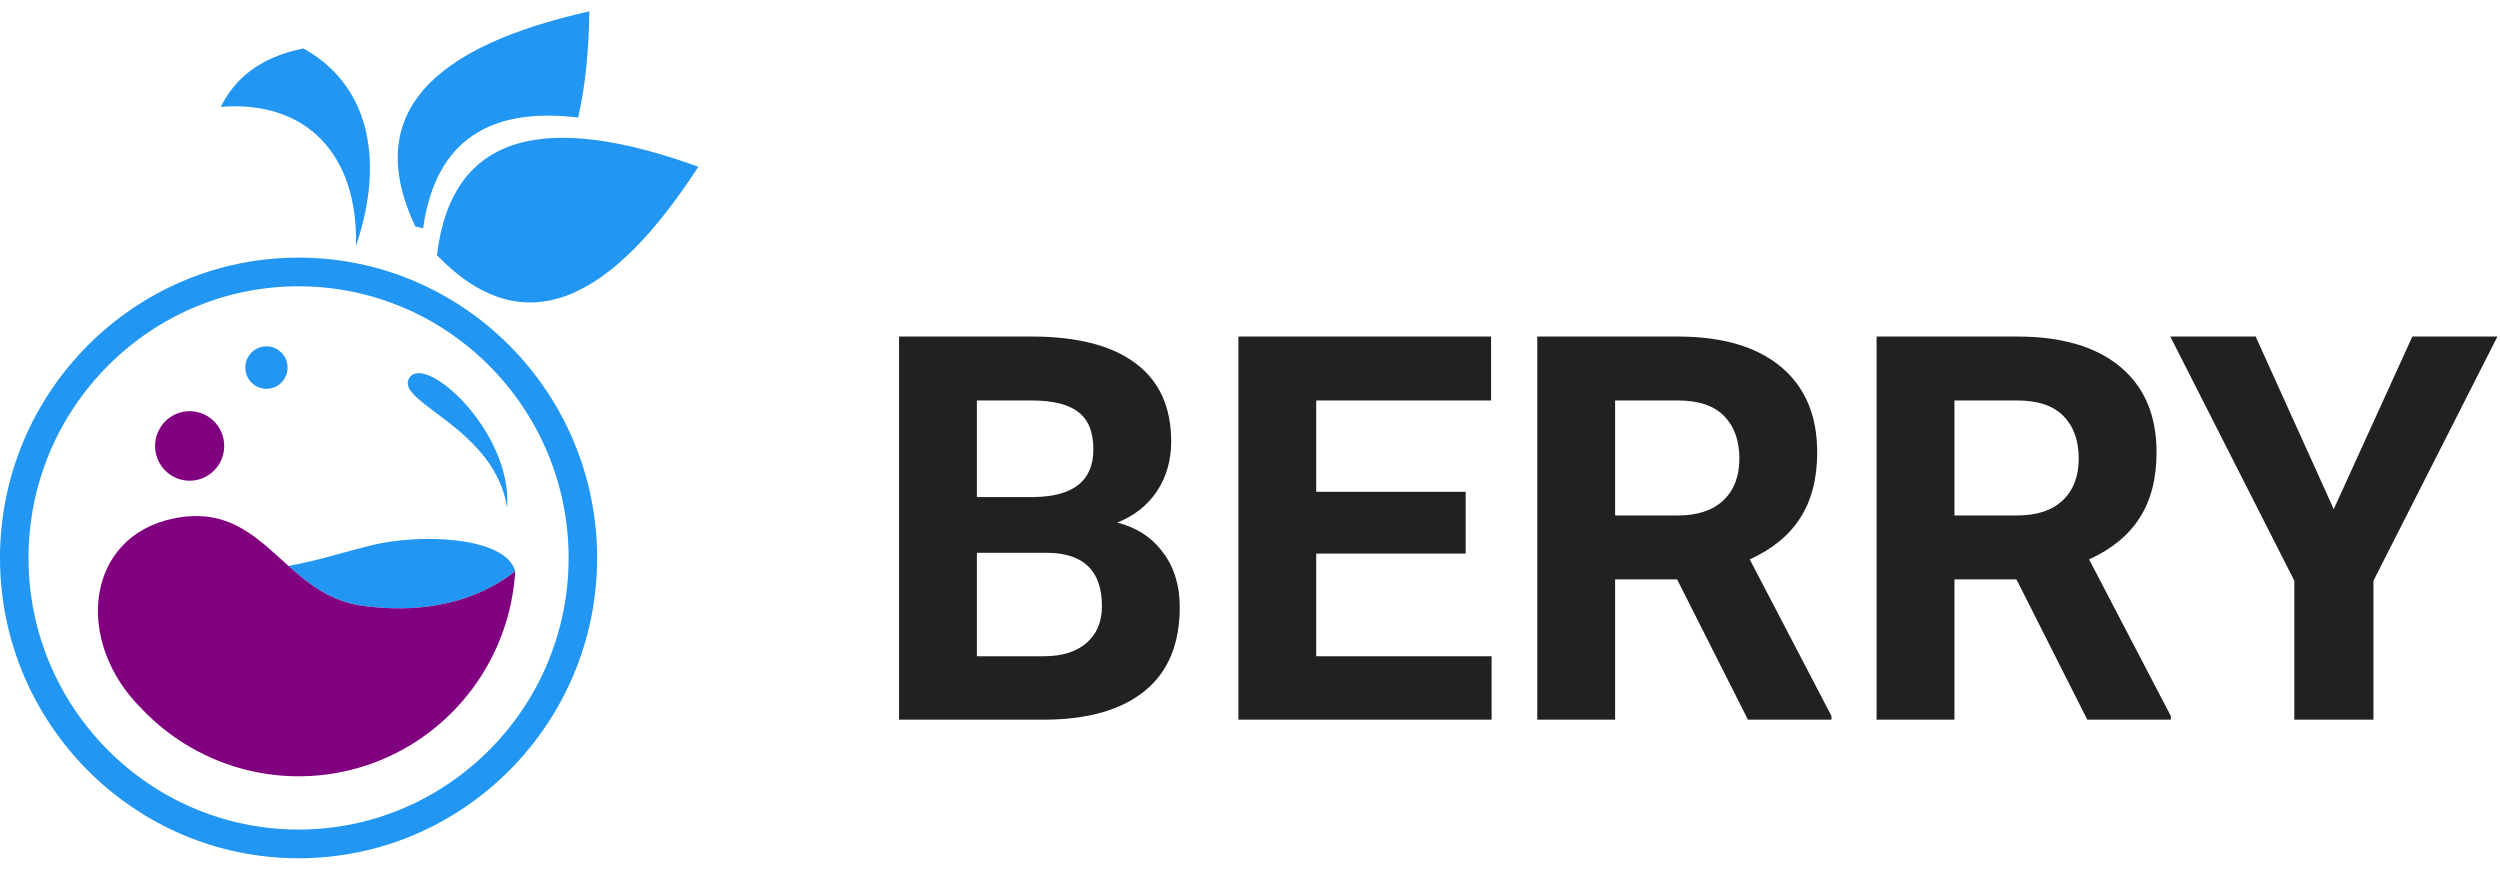
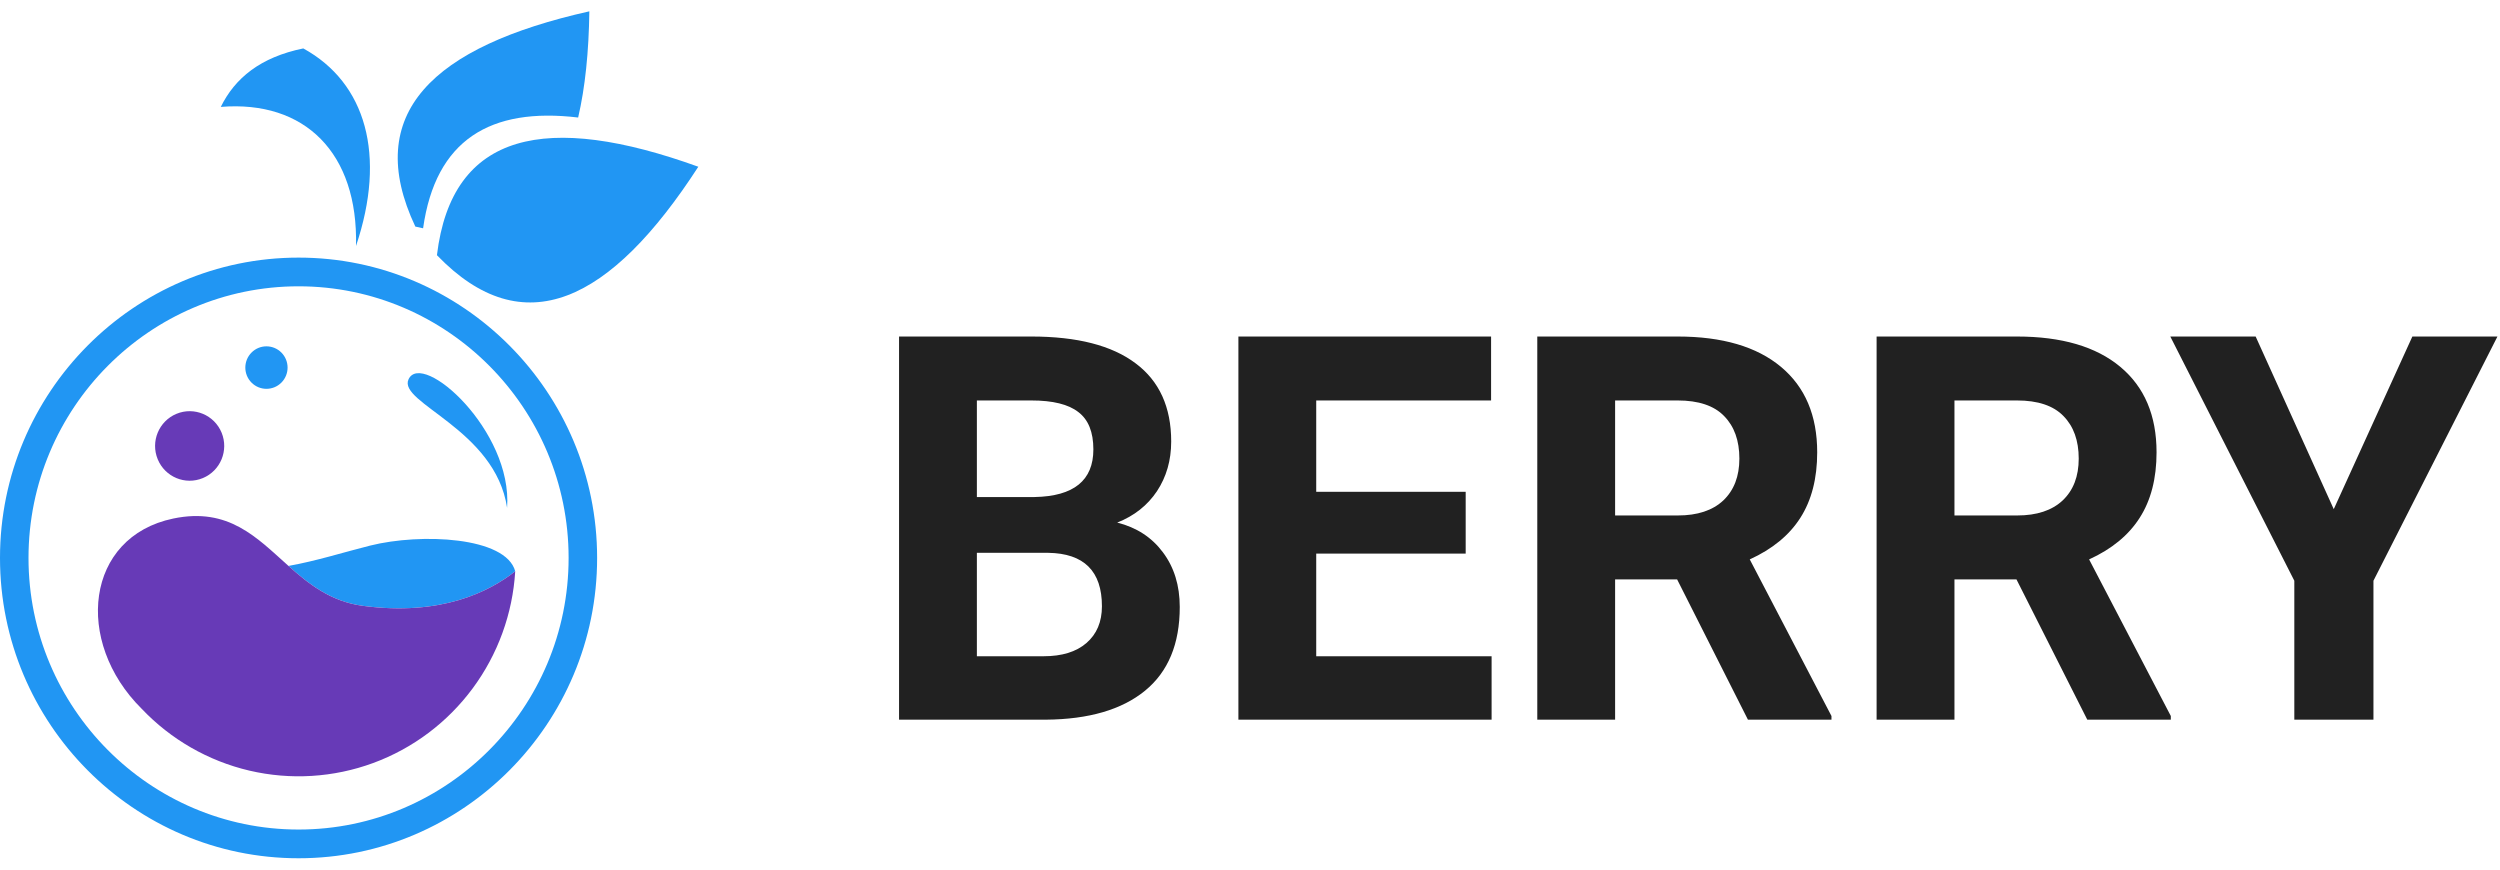
<svg xmlns="http://www.w3.org/2000/svg" width="92" height="32" viewBox="0 0 92 32" fill="none">
  <path d="M33.085 26.484V12.384H37.954C39.641 12.384 40.92 12.713 41.792 13.372C42.664 14.024 43.1 14.982 43.1 16.248C43.1 16.939 42.925 17.549 42.575 18.078C42.225 18.601 41.738 18.985 41.114 19.231C41.827 19.411 42.387 19.776 42.795 20.325C43.208 20.874 43.415 21.545 43.415 22.339C43.415 23.695 42.989 24.721 42.136 25.419C41.283 26.116 40.067 26.471 38.489 26.484H33.085ZM35.949 20.344V24.15H38.403C39.078 24.15 39.603 23.989 39.978 23.666C40.36 23.337 40.551 22.885 40.551 22.31C40.551 21.019 39.892 20.364 38.575 20.344H35.949ZM35.949 18.291H38.069C39.514 18.265 40.236 17.681 40.236 16.538C40.236 15.899 40.051 15.441 39.682 15.163C39.319 14.879 38.743 14.737 37.954 14.737H35.949V18.291ZM53.937 20.373H48.437V24.15H54.891V26.484H45.573V12.384H54.872V14.737H48.437V18.098H53.937V20.373ZM61.718 21.322H59.436V26.484H56.572V12.384H61.736C63.379 12.384 64.645 12.755 65.537 13.498C66.428 14.24 66.873 15.289 66.873 16.645C66.873 17.607 66.666 18.411 66.253 19.056C65.846 19.695 65.225 20.206 64.391 20.586L67.398 26.349V26.484H64.324L61.718 21.322ZM59.436 18.969H61.746C62.466 18.969 63.023 18.785 63.417 18.417C63.811 18.043 64.009 17.529 64.009 16.877C64.009 16.212 63.821 15.689 63.446 15.309C63.077 14.928 62.507 14.737 61.736 14.737H59.436V18.969ZM74.206 21.322H71.924V26.484H69.059V12.384H74.225C75.867 12.384 77.134 12.755 78.025 13.498C78.916 14.24 79.361 15.289 79.361 16.645C79.361 17.607 79.154 18.411 78.74 19.056C78.333 19.695 77.713 20.206 76.879 20.586L79.886 26.349V26.484H76.812L74.206 21.322ZM71.924 18.969H74.234C74.953 18.969 75.51 18.785 75.905 18.417C76.3 18.043 76.497 17.529 76.497 16.877C76.497 16.212 76.309 15.689 75.934 15.309C75.564 14.928 74.995 14.737 74.225 14.737H71.924V18.969ZM85.882 18.737L88.775 12.384H91.906L87.343 21.371V26.484H84.431V21.371L79.867 12.384H83.008L85.882 18.737Z" fill="#212121" />
  <path d="M10.987 31.584C4.928 31.584 0 26.626 0 20.532C0 14.438 4.929 9.48 10.987 9.48C17.045 9.48 21.974 14.438 21.974 20.532C21.974 26.626 17.046 31.584 10.987 31.584ZM10.987 10.536C5.508 10.536 1.049 15.02 1.049 20.532C1.049 26.044 5.508 30.527 10.987 30.527C16.466 30.527 20.925 26.043 20.925 20.531C20.925 15.019 16.467 10.536 10.987 10.536Z" fill="#2196F3" />
  <path d="M18.96 21.023C18.618 19.748 15.485 19.611 13.62 20.078C12.644 20.323 11.646 20.643 10.616 20.826C11.37 21.499 12.179 22.135 13.34 22.293C16.221 22.684 18.011 21.775 18.96 21.023Z" fill="#2196F3" />
-   <path d="M13.34 22.293C12.176 22.135 11.37 21.499 10.616 20.826C9.45 19.786 8.413 18.658 6.377 19.082C3.141 19.757 2.715 23.608 5.214 26.083C6.287 27.213 7.665 28.004 9.178 28.359C10.691 28.713 12.274 28.616 13.733 28.079C15.192 27.542 16.464 26.588 17.392 25.335C18.321 24.082 18.866 22.584 18.96 21.023C18.011 21.775 16.221 22.684 13.34 22.293Z" fill="#800080" />
+   <path d="M13.34 22.293C12.176 22.135 11.37 21.499 10.616 20.826C9.45 19.786 8.413 18.658 6.377 19.082C3.141 19.757 2.715 23.608 5.214 26.083C6.287 27.213 7.665 28.004 9.178 28.359C10.691 28.713 12.274 28.616 13.733 28.079C15.192 27.542 16.464 26.588 17.392 25.335C18.321 24.082 18.866 22.584 18.96 21.023C18.011 21.775 16.221 22.684 13.34 22.293Z" fill="#673ab7" />
  <path d="M15.034 13.959C14.63 14.829 18.23 15.796 18.661 18.688C18.869 15.841 15.534 12.882 15.034 13.959Z" fill="#2196F3" />
-   <path d="M7.466 17.593C8.115 17.323 8.423 16.575 8.155 15.922C7.886 15.269 7.142 14.959 6.493 15.229C5.844 15.5 5.535 16.248 5.804 16.901C6.073 17.554 6.817 17.864 7.466 17.593Z" fill="#800080" />
+   <path d="M7.466 17.593C8.115 17.323 8.423 16.575 8.155 15.922C7.886 15.269 7.142 14.959 6.493 15.229C5.844 15.5 5.535 16.248 5.804 16.901C6.073 17.554 6.817 17.864 7.466 17.593Z" fill="#673ab7" />
  <path d="M10.355 14.08C10.659 13.775 10.659 13.28 10.355 12.974C10.051 12.669 9.559 12.669 9.256 12.974C8.952 13.28 8.952 13.775 9.256 14.08C9.559 14.385 10.051 14.385 10.355 14.08Z" fill="#2196F3" />
  <path d="M13.101 9.052C14.225 5.715 13.47 3.049 11.161 1.782C9.584 2.105 8.647 2.873 8.125 3.934C11.22 3.682 13.184 5.63 13.101 9.052Z" fill="#2196F3" />
  <path d="M25.698 6.136C20.139 4.129 16.63 4.818 16.079 9.391C19.265 12.697 22.474 11.115 25.698 6.136Z" fill="#2196F3" />
  <path d="M21.276 4.325C21.534 3.217 21.668 1.908 21.688 0.417C15.923 1.709 13.322 4.177 15.284 8.338C15.382 8.362 15.475 8.381 15.57 8.401C16.028 5.144 18.046 3.938 21.276 4.325Z" fill="#2196F3" />
</svg>
